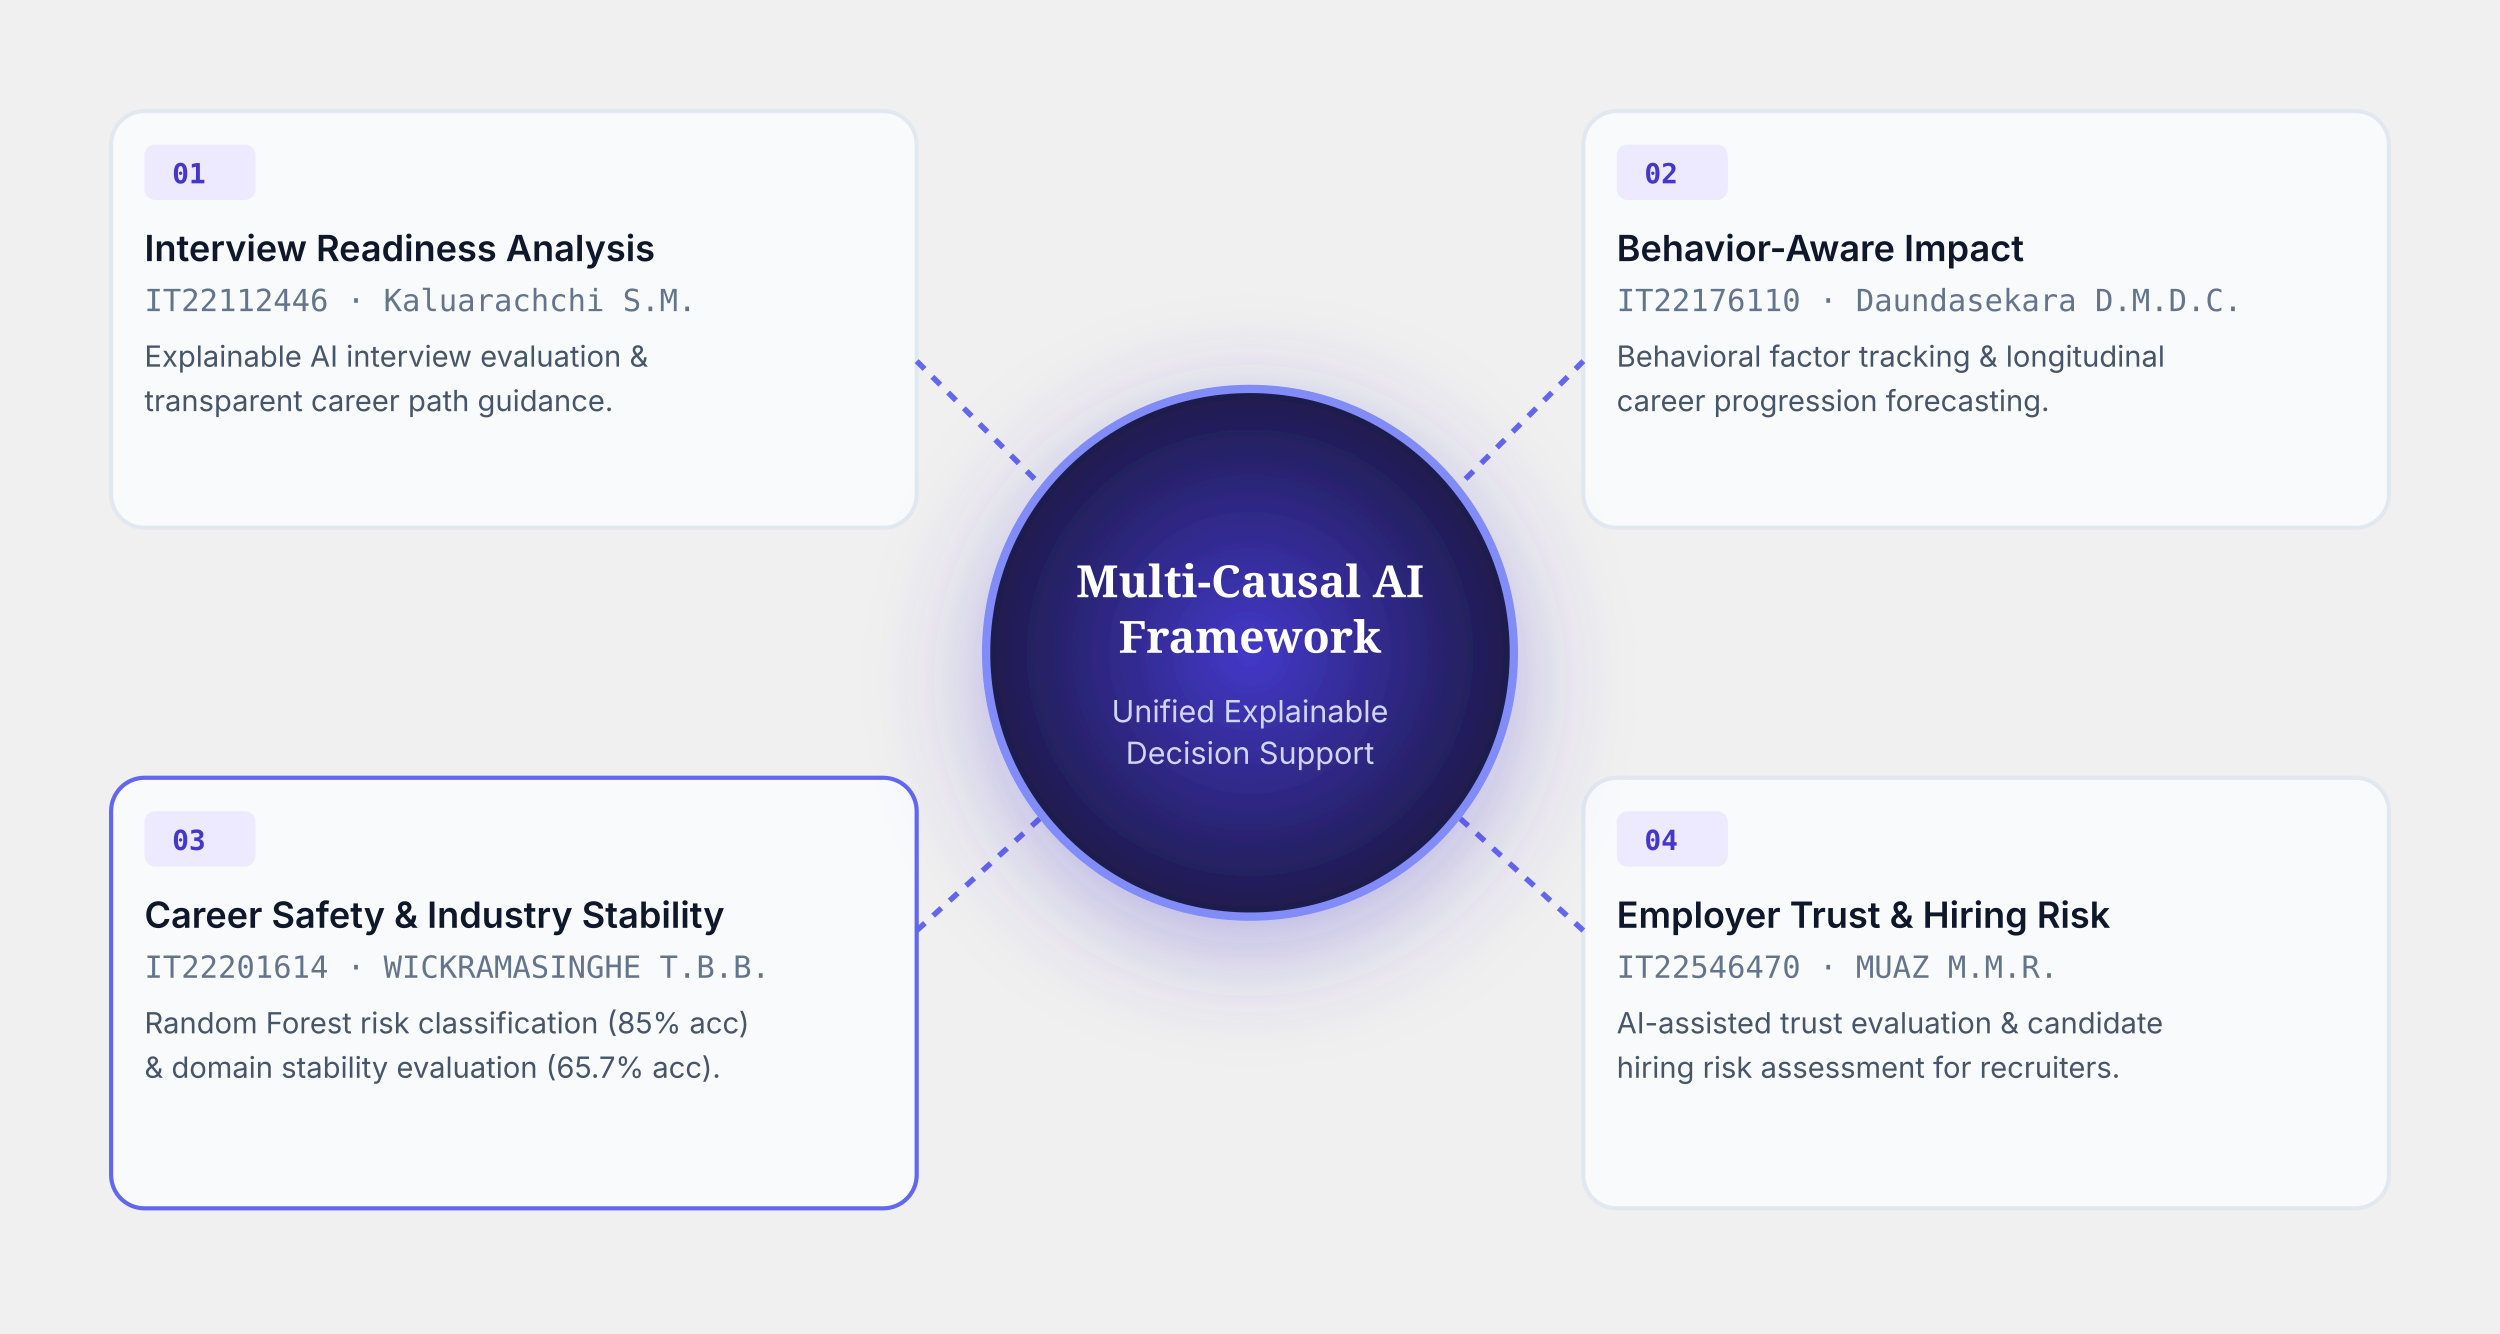
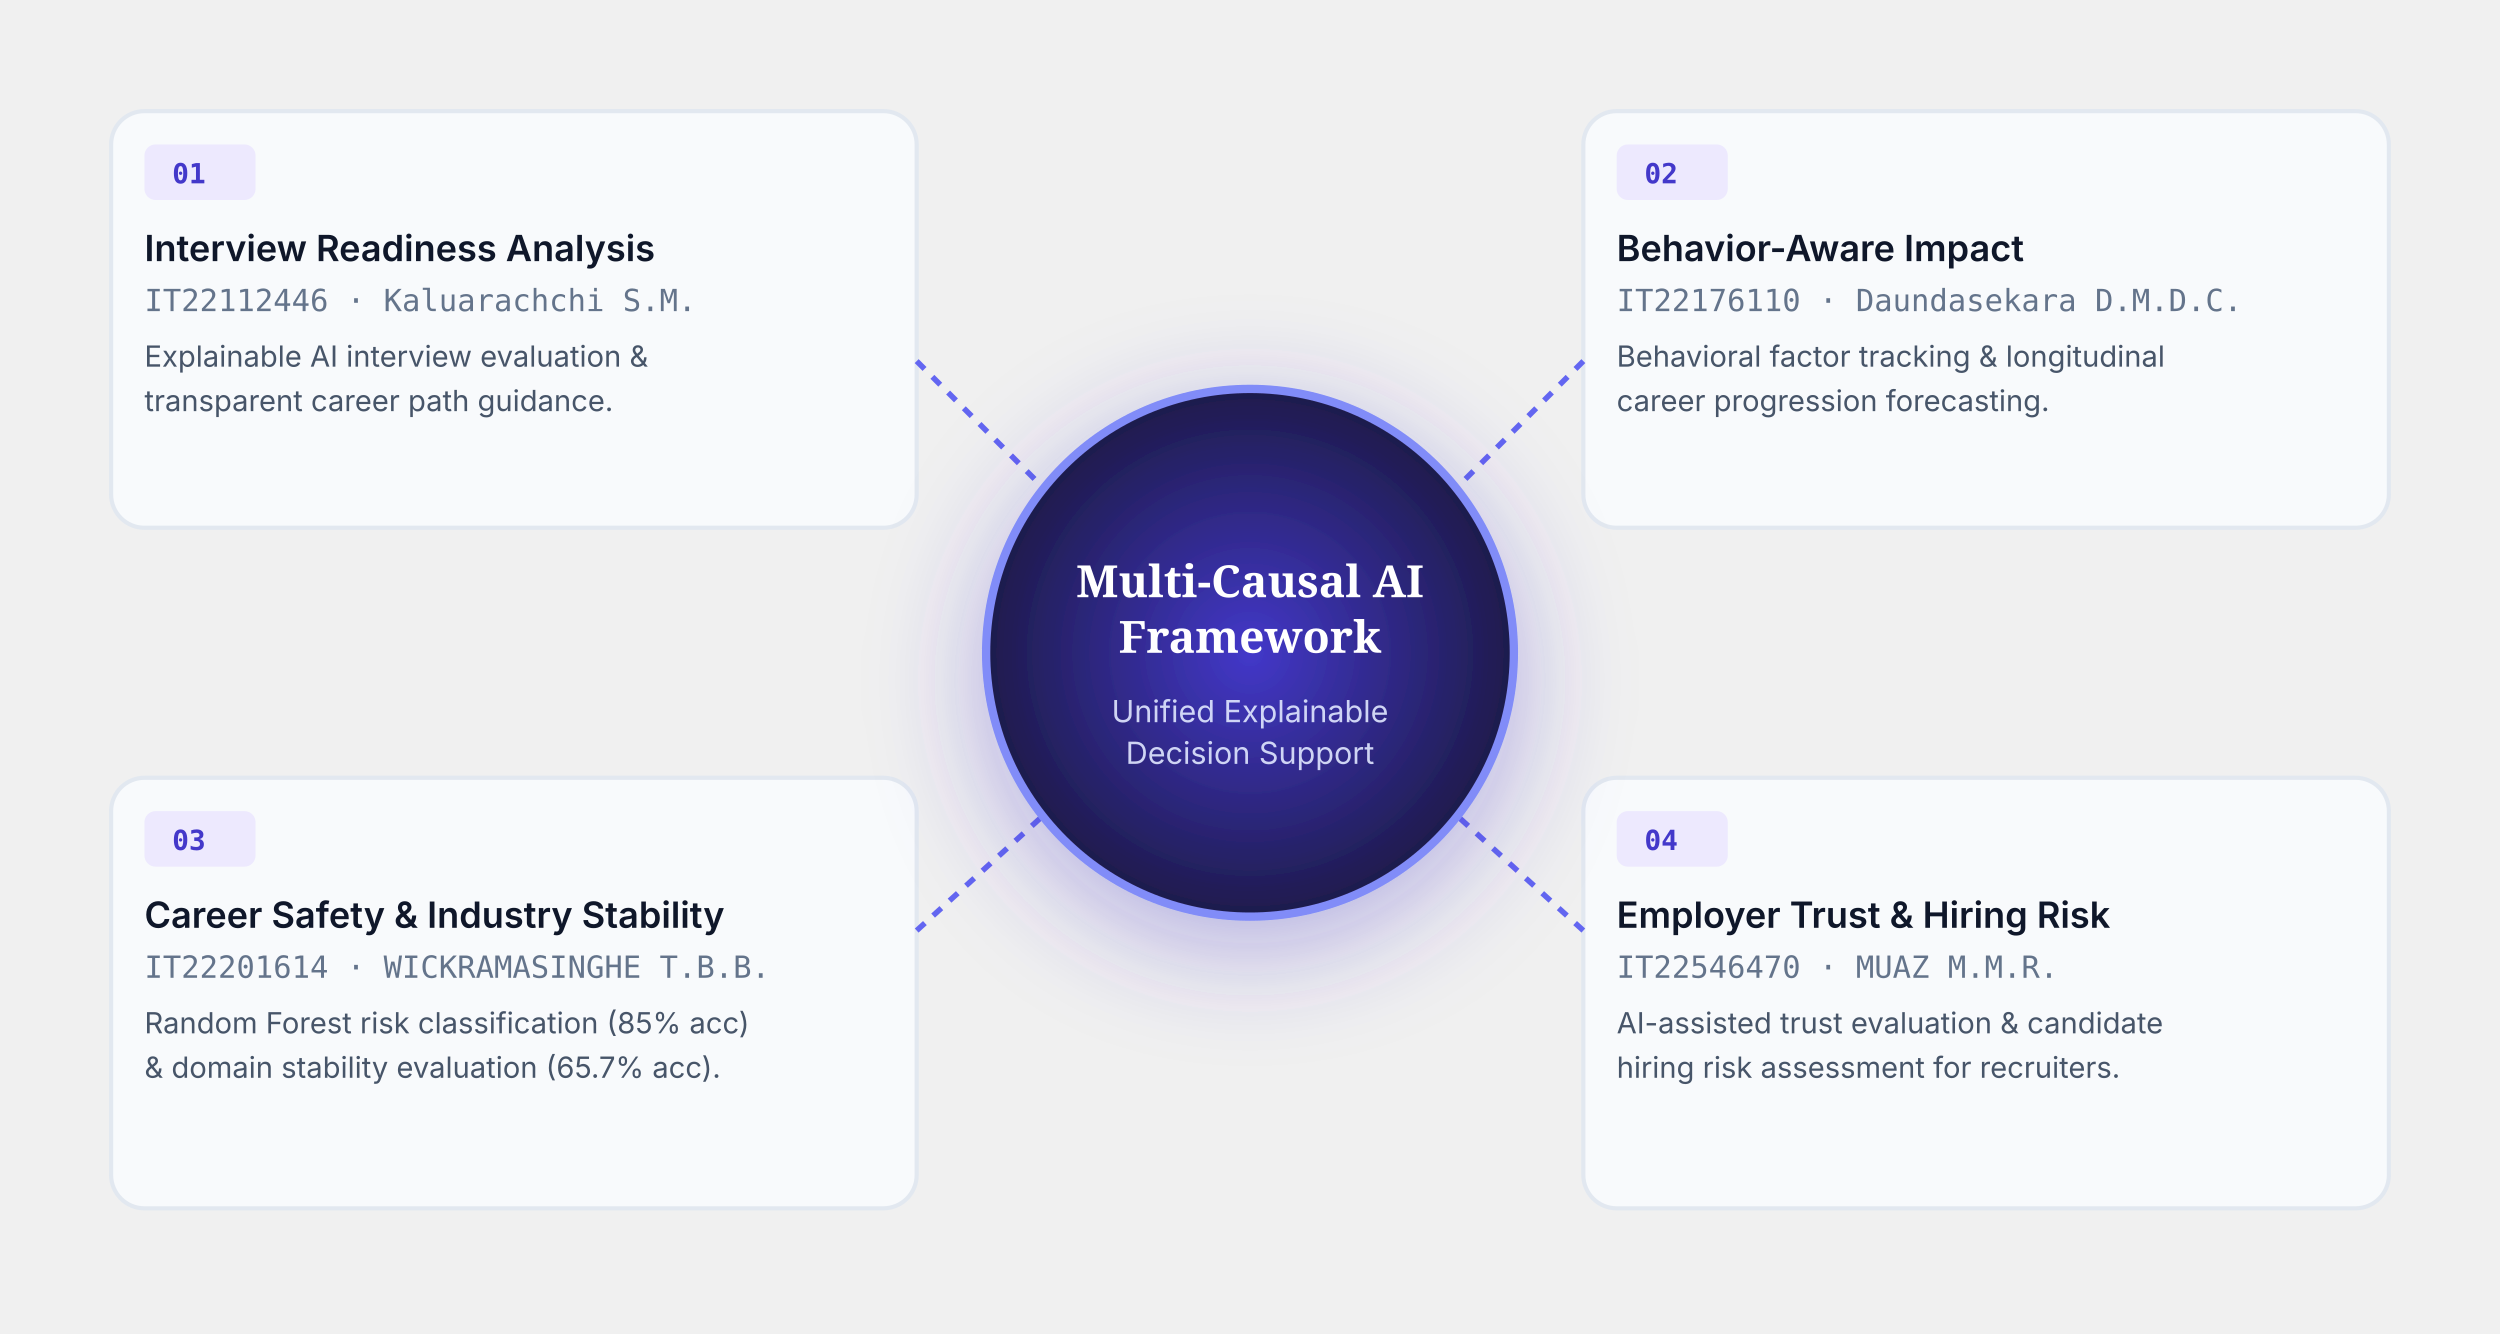
<svg xmlns="http://www.w3.org/2000/svg" viewBox="0 0 900 480" width="100%" height="100%" style="background-color: #ffffff; border-radius: 12px; font-family: 'IBM Plex Sans', -apple-system, sans-serif;">
  <style>
    .comp-box { rx: 12; stroke-width: 1.5; transition: all 0.2s ease; }
    .comp-title { font-size: 13px; font-weight: 600; fill: #0f172a; }
    .comp-sub { font-size: 11px; fill: #64748b; font-family: 'IBM Plex Mono', monospace; }
    .comp-desc { font-size: 10.5px; fill: #475569; }
    .center-title { font-family: 'Fraunces', serif; font-size: 16px; font-weight: 600; fill: #ffffff; text-anchor: middle; }
    .center-sub { font-size: 11px; fill: #e0e7ff; text-anchor: middle; opacity: 0.9; }
    .arrow-line { stroke: #6366f1; stroke-width: 2; stroke-dasharray: 4,4; }
  </style>
  <defs>
    <marker id="arrow" viewBox="0 0 10 10" refX="6" refY="5" markerWidth="6" markerHeight="6" orient="auto-start-reverse">
      <path d="M 0 1 L 8 5 L 0 9 z" fill="#6366f1" />
    </marker>
    <radialGradient id="hubGrad" cx="50%" cy="50%" r="50%">
      <stop offset="0%" stop-color="#4338ca" />
      <stop offset="100%" stop-color="#1e1b4b" />
    </radialGradient>
  </defs>
  <rect x="40" y="40" width="290" height="150" class="comp-box" fill="#f8fafc" stroke="#e2e8f0" />
  <rect x="52" y="52" width="40" height="20" rx="4" fill="#ede9fe" />
  <text x="62" y="66" fill="#4338ca" font-size="10" font-weight="700" font-family="'IBM Plex Mono', monospace">01</text>
  <text x="52" y="94" class="comp-title">Interview Readiness Analysis</text>
  <text x="52" y="112" class="comp-sub">IT22112446 · Kaluarachchi S.M.</text>
  <text x="52" y="132" class="comp-desc">Explainable AI interview evaluation &amp;</text>
  <text x="52" y="148" class="comp-desc">transparent career path guidance.</text>
  <rect x="570" y="40" width="290" height="150" class="comp-box" fill="#f8fafc" stroke="#e2e8f0" />
  <rect x="582" y="52" width="40" height="20" rx="4" fill="#ede9fe" />
  <text x="592" y="66" fill="#4338ca" font-size="10" font-weight="700" font-family="'IBM Plex Mono', monospace">02</text>
  <text x="582" y="94" class="comp-title">Behavior-Aware Impact</text>
  <text x="582" y="112" class="comp-sub">IT22176110 · Daundasekara D.M.D.C.</text>
  <text x="582" y="132" class="comp-desc">Behavioral factor tracking &amp; longitudinal</text>
  <text x="582" y="148" class="comp-desc">career progression forecasting.</text>
-   <rect x="40" y="280" width="290" height="155" class="comp-box" fill="#f8fafc" stroke="#6366f1" stroke-width="2" />
+   <rect x="40" y="280" width="290" height="155" class="comp-box" fill="#f8fafc" stroke="#e2e8f0" />
  <rect x="52" y="292" width="40" height="20" rx="4" fill="#ede9fe" />
  <text x="62" y="306" fill="#4338ca" font-size="10" font-weight="700" font-family="'IBM Plex Mono', monospace">03</text>
  <text x="52" y="334" class="comp-title">Career Safety &amp; Industry Stability</text>
  <text x="52" y="352" class="comp-sub">IT22201614 · WICKRAMASINGHE T.B.B.</text>
  <text x="52" y="372" class="comp-desc">Random Forest risk classification (85% acc)</text>
  <text x="52" y="388" class="comp-desc">&amp; domain stability evaluation (65.7% acc).</text>
  <rect x="570" y="280" width="290" height="155" class="comp-box" fill="#f8fafc" stroke="#e2e8f0" />
  <rect x="582" y="292" width="40" height="20" rx="4" fill="#ede9fe" />
  <text x="592" y="306" fill="#4338ca" font-size="10" font-weight="700" font-family="'IBM Plex Mono', monospace">04</text>
  <text x="582" y="334" class="comp-title">Employer Trust &amp; Hiring Risk</text>
  <text x="582" y="352" class="comp-sub">IT22546470 · MUAZ M.M.R.</text>
  <text x="582" y="372" class="comp-desc">AI-assisted trust evaluation &amp; candidate</text>
  <text x="582" y="388" class="comp-desc">hiring risk assessment for recruiters.</text>
  <line x1="330" y1="130" x2="385" y2="185" class="arrow-line" marker-end="url(#arrow)" />
  <line x1="570" y1="130" x2="515" y2="185" class="arrow-line" marker-end="url(#arrow)" />
  <line x1="330" y1="335" x2="385" y2="285" class="arrow-line" marker-end="url(#arrow)" />
  <line x1="570" y1="335" x2="515" y2="285" class="arrow-line" marker-end="url(#arrow)" />
  <circle cx="450" cy="235" r="95" fill="url(#hubGrad)" stroke="#818cf8" stroke-width="3" filter="drop-shadow(0 10px 20px rgba(67, 56, 202, 0.35))" />
  <text x="450" y="215" class="center-title">Multi-Causal AI</text>
  <text x="450" y="235" class="center-title" font-size="13px">Framework</text>
  <text x="450" y="260" class="center-sub">Unified Explainable</text>
  <text x="450" y="275" class="center-sub">Decision Support</text>
</svg>
